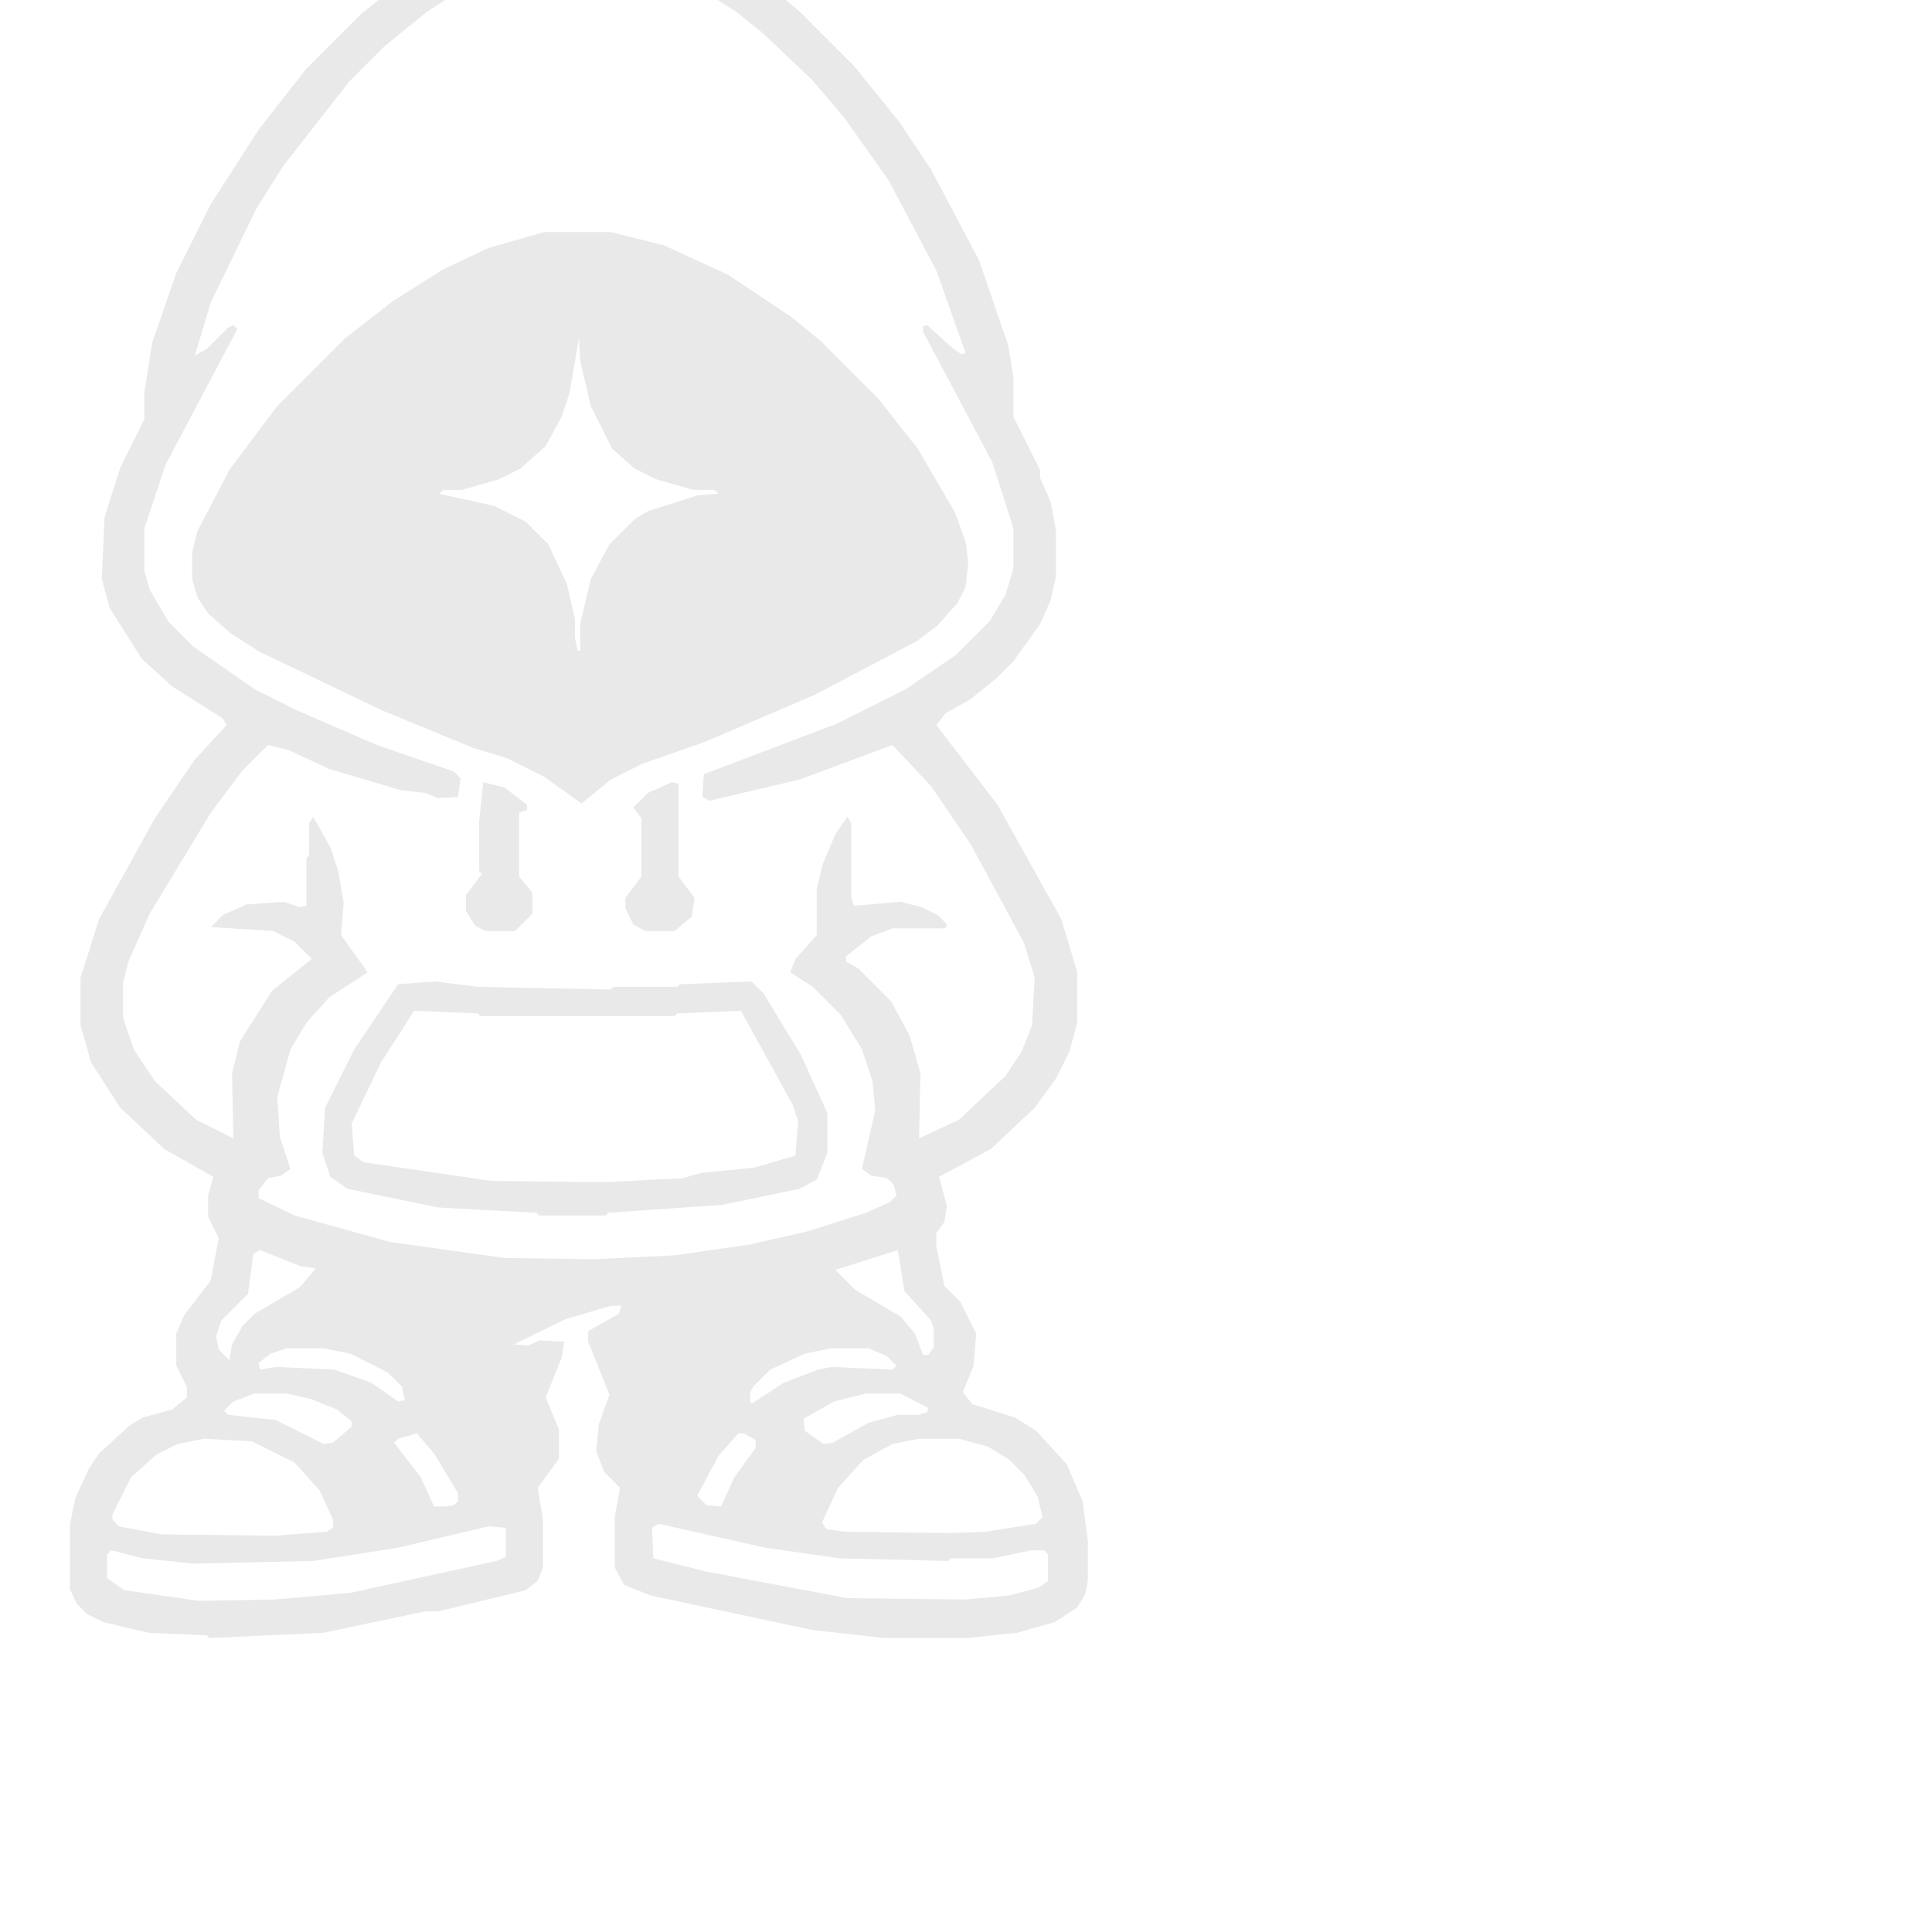
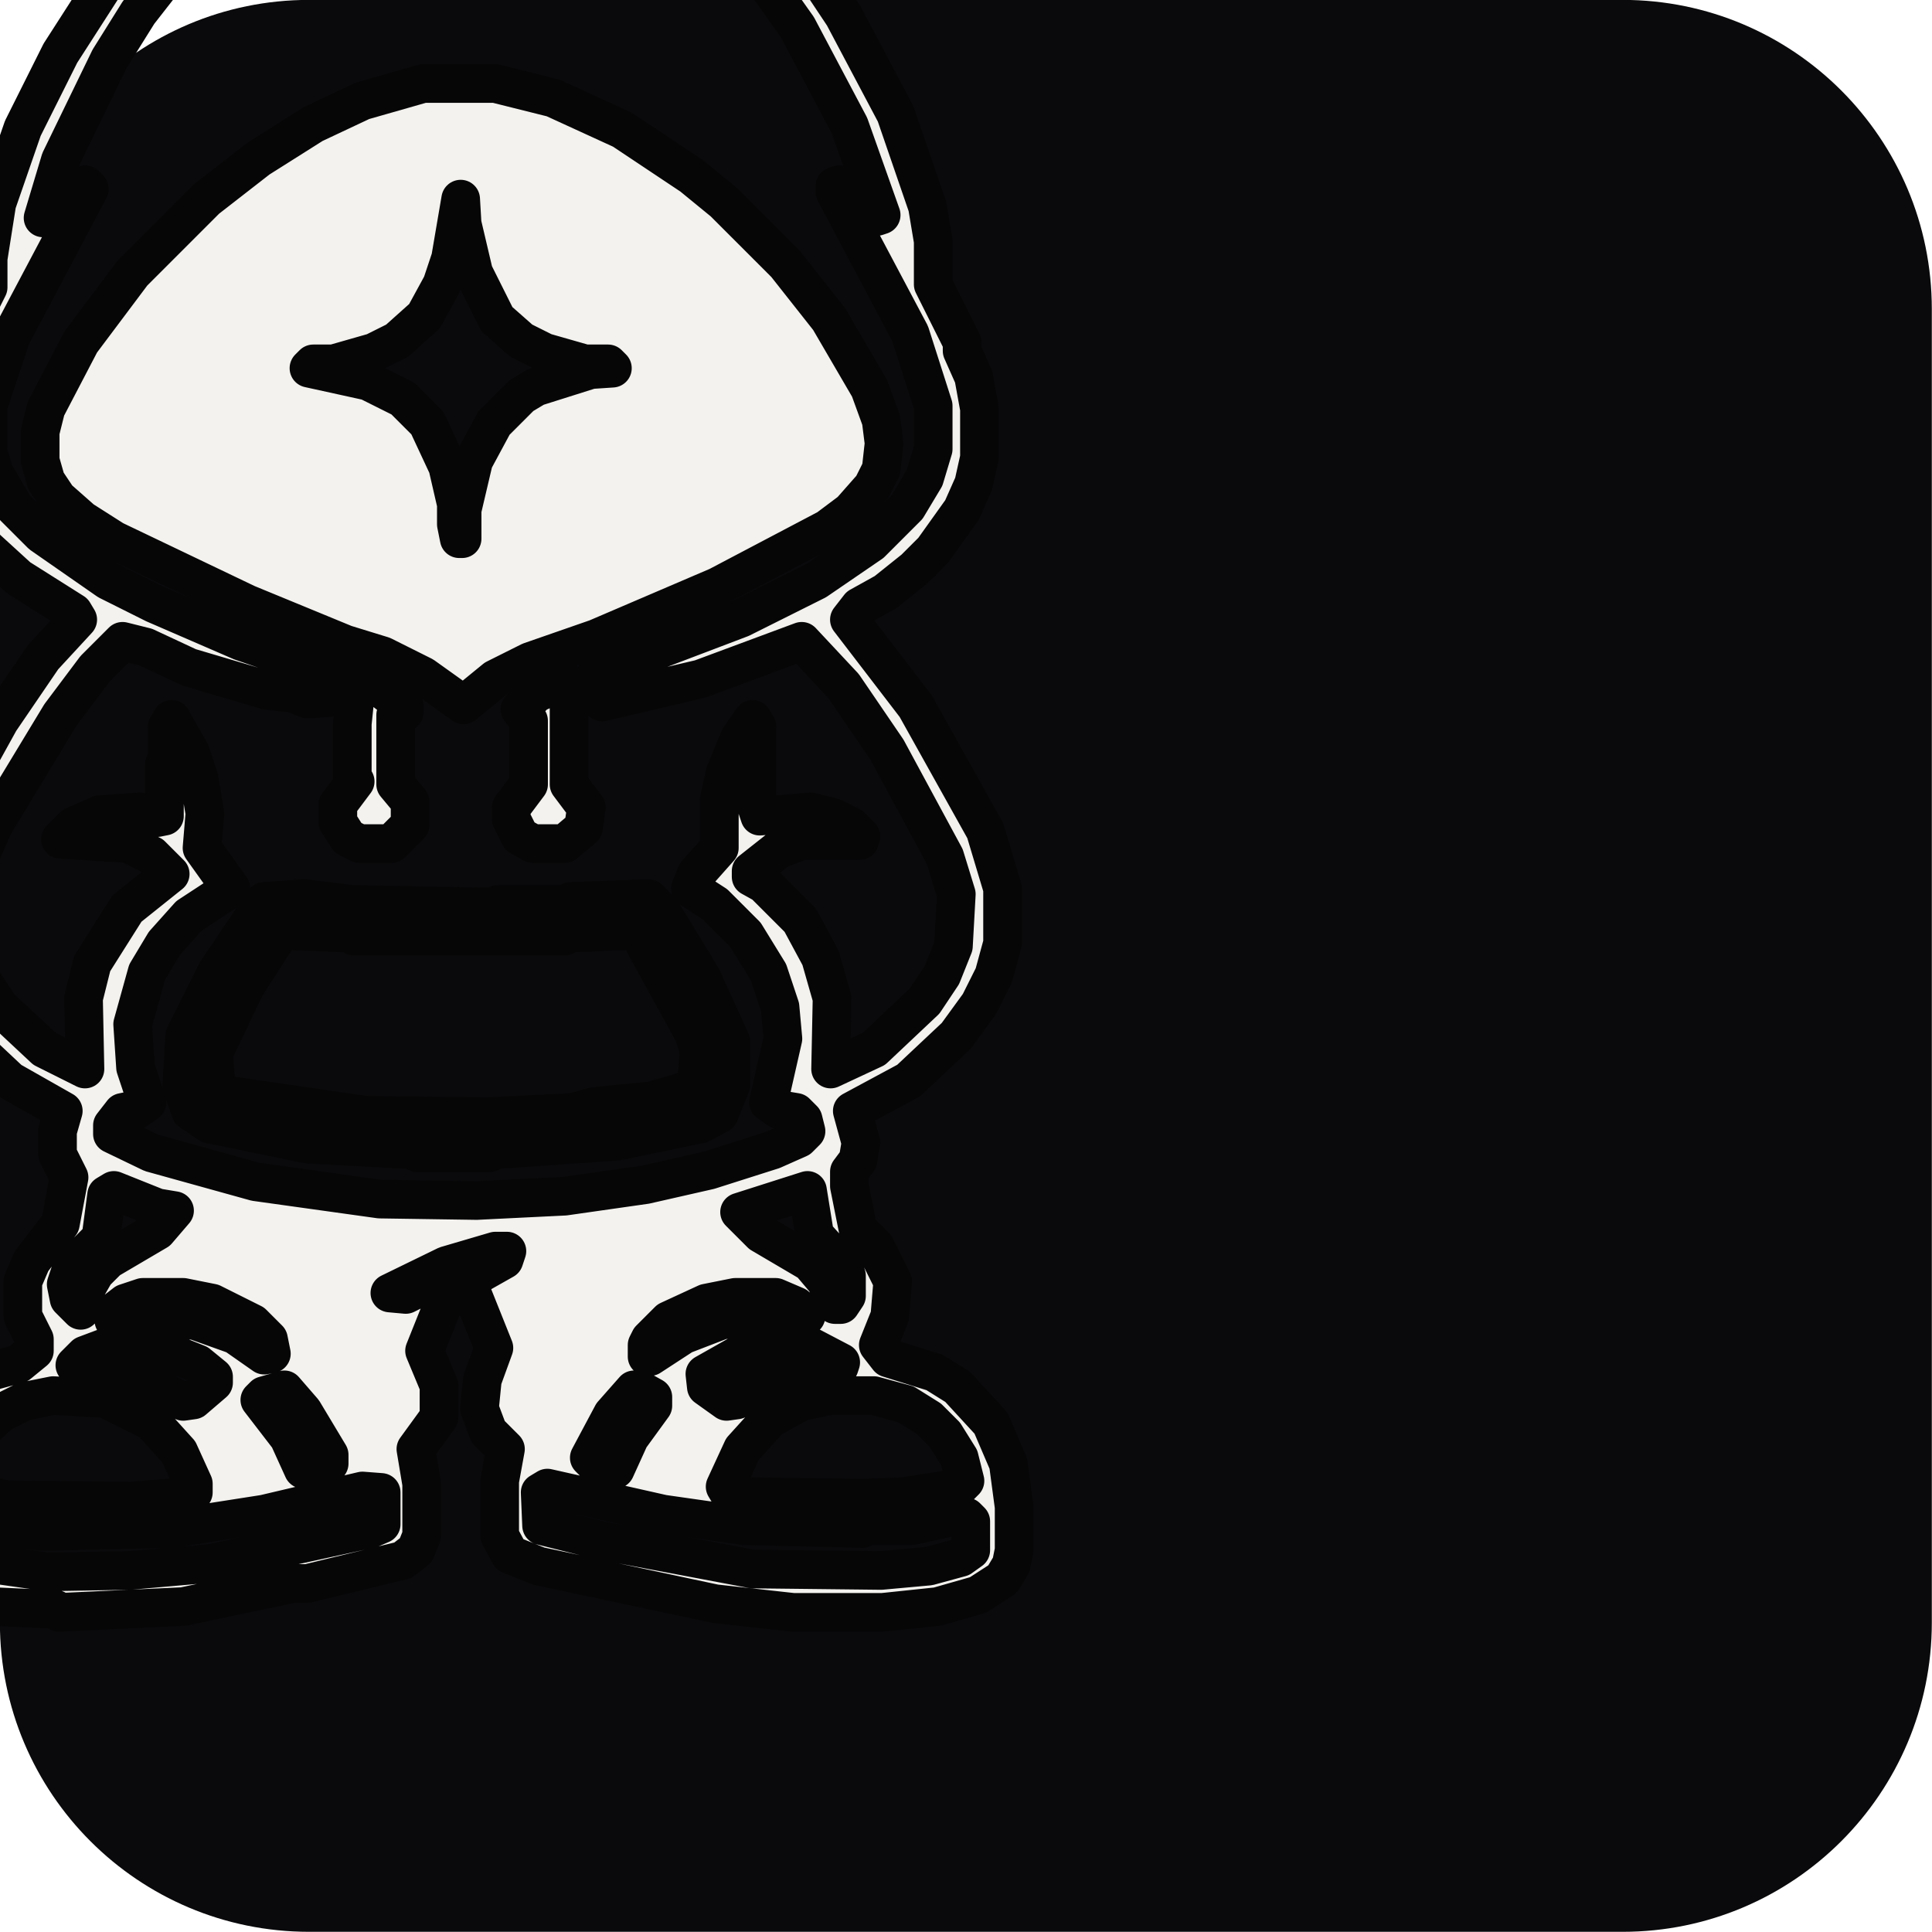
- <svg xmlns="http://www.w3.org/2000/svg" viewBox="145.6 72.1 726.9 726.9" width="64" height="64" role="img" aria-label="WHY GGG">
-   <path d="M509.4,688.4 478.4,688.4 451.4,685.4 390.4,672.4 380.4,668.4 376.9,661.9 376.9,642.9 378.9,631.9 372.9,625.9 369.9,617.9 370.9,607.9 374.9,596.9 366.9,576.9 366.9,572.9 378.4,566.4 379.4,563.4 375.4,563.4 358.4,568.4 338.9,577.9 344.4,578.4 348.4,576.4 357.9,576.9 356.9,582.9 350.9,597.9 355.9,609.9 355.9,620.9 347.9,631.9 349.9,643.9 349.9,661.9 347.9,666.9 343.4,670.4 310.4,678.4 305.4,678.4 267.4,686.4 224.4,688.4 223.4,687.4 201.4,686.4 184.4,682.4 178.4,679.4 174.4,675.4 171.9,669.9 171.9,645.9 173.9,635.9 178.9,624.9 182.9,618.9 194.4,608.4 199.4,605.4 210.4,602.4 215.9,597.9 215.9,593.9 211.9,585.9 211.9,573.9 214.9,566.9 224.9,553.9 227.9,537.9 223.9,529.9 223.9,521.9 225.9,514.9 207.4,504.4 190.9,488.9 179.9,471.9 175.9,457.9 175.9,439.9 182.9,417.9 203.9,379.9 218.9,357.9 230.9,344.9 229.4,342.4 210.4,330.4 198.9,319.9 186.9,300.9 183.9,289.9 184.9,266.9 190.9,247.9 199.9,229.9 199.9,219.9 202.9,200.9 211.9,174.9 224.9,148.9 242.9,120.9 260.9,97.9 281.4,77.4 301.4,61.4 327.4,46.4 347.4,39.4 376.4,38.4 400.4,45.4 417.4,54.4 434.4,66.4 446.4,76.4 466.9,96.9 483.9,117.9 495.9,135.9 513.9,169.9 524.9,201.9 526.9,213.9 526.9,228.9 536.9,248.9 536.9,251.9 540.9,260.9 542.9,271.9 542.9,288.9 540.9,297.9 536.9,306.9 526.9,320.9 520.4,327.4 510.4,335.4 501.4,340.4 497.9,344.9 520.9,374.9 544.9,417.9 550.9,437.9 550.9,456.9 547.9,467.9 542.9,477.9 534.9,488.9 518.4,504.4 498.9,514.9 501.9,525.9 500.9,531.9 497.9,535.9 497.9,540.9 500.9,555.9 506.9,561.9 512.9,573.9 511.9,585.9 507.9,595.9 511.4,600.4 527.4,605.4 535.4,610.4 546.9,622.9 552.9,636.9 554.9,651.9 554.9,666.9 553.9,671.9 550.9,676.9 542.4,682.4 528.4,686.4 509.4,688.4ZM368.9,545.9 399.4,544.4 427.4,540.4 449.4,535.4 471.4,528.4 480.4,524.4 482.9,521.9 481.9,517.9 479.4,515.4 473.4,514.4 469.9,511.9 474.9,489.9 473.9,478.9 469.9,466.9 461.9,453.9 451.4,443.4 442.9,437.9 444.9,432.9 452.9,423.9 452.9,406.9 454.9,397.9 459.9,385.9 464.4,379.4 465.9,381.9 465.9,409.9 466.9,412.9 484.4,411.4 492.4,413.4 498.4,416.4 501.9,419.9 501.4,421.4 481.4,421.4 473.4,424.4 463.9,431.9 463.9,433.9 468.4,436.4 480.9,448.9 487.9,461.9 491.9,475.9 491.4,500.4 506.4,493.4 523.9,476.9 529.9,467.9 533.9,457.9 534.9,439.9 530.9,426.9 510.9,389.9 495.9,367.9 481.4,352.4 446.4,365.4 412.4,373.4 409.9,371.9 410.4,363.4 460.4,344.4 486.4,331.4 505.4,318.4 517.9,305.9 523.9,295.9 526.9,285.9 526.9,270.9 518.9,245.9 492.9,196.9 492.9,194.9 494.4,194.4 504.4,203.4 507.4,205.4 508.9,204.9 497.9,173.9 479.9,139.9 462.9,115.9 450.9,101.9 432.4,84.4 422.4,76.4 400.4,62.4 378.4,53.4 355.4,52.4 341.4,56.4 323.4,65.4 306.4,76.4 290.4,89.4 276.9,102.9 251.9,134.9 241.9,150.9 224.9,185.9 218.9,205.9 223.4,203.4 231.4,195.4 233.4,194.4 234.9,195.9 207.9,246.9 199.9,270.9 199.9,286.9 201.9,293.9 208.9,305.9 218.4,315.4 241.4,331.4 257.4,339.4 287.4,352.4 316.4,362.4 318.9,364.9 317.9,371.9 310.4,372.4 305.4,370.4 296.4,369.4 269.4,361.4 254.4,354.4 246.4,352.4 236.9,361.9 224.9,377.9 201.9,415.9 193.9,433.9 191.9,441.9 191.9,454.9 195.9,466.9 203.9,478.9 219.4,493.4 233.4,500.4 232.9,475.9 235.9,463.9 247.9,444.9 262.9,432.9 256.4,426.4 248.4,422.4 224.9,420.9 229.4,416.4 238.4,412.4 252.4,411.4 258.4,413.4 260.9,412.9 260.9,394.9 261.9,393.9 261.9,381.9 263.4,379.4 269.9,390.9 272.9,399.9 274.9,411.9 273.9,423.9 283.9,437.9 269.4,447.4 260.9,456.9 254.9,466.9 249.9,484.9 250.9,499.9 254.9,511.9 251.4,514.4 246.4,515.4 242.9,519.9 242.9,522.9 256.4,529.4 292.4,539.4 335.4,545.4 368.9,545.9ZM364.4,374.4 350.4,364.4 336.4,357.4 323.4,353.4 289.4,339.4 243.4,317.4 232.4,310.4 223.9,302.9 219.9,296.9 217.9,289.9 217.9,279.9 219.9,271.9 231.9,248.9 249.9,224.9 275.4,199.4 293.4,185.4 312.4,173.4 329.4,165.4 350.4,159.4 375.4,159.4 395.4,164.4 419.4,175.4 443.4,191.4 454.4,200.4 475.9,221.9 490.9,240.9 504.9,264.9 508.9,275.9 509.9,283.9 508.9,292.9 505.9,298.9 498.4,307.4 490.4,313.4 452.4,333.4 410.4,351.4 387.4,359.4 375.4,365.4 364.4,374.4ZM363.9,316.9 363.9,306.9 367.9,289.9 374.9,276.9 384.4,267.4 389.4,264.4 408.4,258.4 415.9,257.9 414.4,256.4 406.4,256.4 392.4,252.4 384.4,248.4 375.9,240.9 367.9,224.9 363.9,207.9 363.4,199.4 359.9,219.9 356.9,228.9 350.9,239.9 341.4,248.4 333.4,252.4 319.4,256.4 312.4,256.4 310.9,257.9 331.4,262.4 343.4,268.4 351.9,276.9 358.9,291.9 361.9,304.9 361.9,311.9 362.9,316.9 363.9,316.9ZM339.4,422.4 328.4,422.4 324.4,420.4 320.9,414.9 320.9,408.9 326.9,400.9 325.9,399.9 325.9,380.9 327.4,366.4 335.4,368.4 343.9,374.9 343.9,376.9 340.9,377.9 340.9,401.9 345.9,407.9 345.9,415.9 339.4,422.4ZM399.4,422.4 388.4,422.4 383.9,419.9 380.9,413.9 380.9,409.9 386.9,401.9 386.9,379.9 383.9,375.9 389.4,370.4 398.4,366.4 400.9,366.9 400.9,401.9 406.9,409.9 405.9,416.9 399.4,422.4ZM373.4,529.4 348.4,529.4 347.4,528.4 310.4,526.4 276.4,519.4 269.9,514.9 266.9,505.9 267.9,488.9 278.9,466.9 295.4,442.4 309.4,441.4 325.4,443.4 375.4,444.4 376.4,443.4 400.4,443.4 401.4,442.4 428.4,441.4 432.9,445.9 446.9,468.9 456.9,490.9 456.9,505.9 452.9,515.9 446.4,519.4 417.4,525.4 374.4,528.4 373.4,529.4ZM372.9,516.9 402.4,515.4 409.4,513.4 429.4,511.4 444.9,506.9 445.9,493.9 443.9,487.9 424.4,452.4 400.4,453.4 399.4,454.4 326.4,454.4 325.4,453.4 301.4,452.4 288.9,471.9 277.9,494.9 278.9,506.9 282.4,509.4 330.4,516.4 372.9,516.9ZM231.9,583.9 232.9,577.9 236.9,570.9 241.4,566.4 258.4,556.4 264.4,549.4 258.4,548.4 243.4,542.4 240.9,543.9 238.9,558.9 228.9,568.9 226.9,574.9 227.9,579.9 231.9,583.9ZM494.9,581.9 496.9,578.9 496.9,571.9 495.9,568.9 485.9,557.9 483.4,542.4 459.9,549.9 467.4,557.4 484.4,567.4 489.9,573.9 492.9,581.9 494.9,581.9ZM297.9,598.9 296.9,593.9 291.4,588.4 277.4,581.4 267.4,579.4 253.4,579.4 247.4,581.4 242.9,584.9 243.4,587.4 249.4,586.4 271.4,587.4 285.4,592.4 295.4,599.4 297.9,598.9ZM428.9,599.9 440.4,592.4 453.4,587.4 458.4,586.4 481.4,587.4 482.9,585.9 479.4,582.4 472.4,579.4 458.4,579.4 448.4,581.4 435.4,587.4 428.9,593.9 427.9,595.9 427.9,599.9 428.9,599.9ZM270.9,614.9 277.9,608.9 277.9,606.9 272.4,602.4 262.4,598.4 253.4,596.4 241.4,596.4 233.4,599.4 229.9,602.9 231.4,604.4 249.4,606.4 267.4,615.4 270.9,614.9ZM458.9,614.9 472.4,607.4 483.4,604.4 491.4,604.4 494.4,603.4 494.9,601.9 484.4,596.4 471.4,596.4 459.4,599.4 447.9,605.9 448.4,610.4 455.4,615.4 458.9,614.9ZM312.9,638.9 316.4,638.4 317.9,636.9 317.9,633.9 308.9,618.9 302.4,611.4 295.4,613.4 293.9,614.9 303.9,627.9 308.9,638.9 312.9,638.9ZM416.9,638.9 421.9,627.9 429.9,616.9 429.9,613.9 425.4,611.4 423.4,611.4 415.9,619.9 407.9,634.9 411.4,638.4 416.9,638.9ZM248.9,649.9 268.4,648.4 270.9,646.9 270.9,643.9 265.9,632.9 256.4,622.4 240.4,614.4 222.4,613.4 212.4,615.4 204.4,619.4 194.9,627.9 187.9,641.9 187.9,643.9 190.4,646.4 206.4,649.4 248.9,649.9ZM502.9,648.9 516.4,648.4 535.4,645.4 537.9,642.9 535.9,634.9 530.9,626.9 525.4,621.4 517.4,616.4 506.4,613.4 491.4,613.4 481.4,615.4 470.4,621.4 460.9,631.9 454.9,644.9 456.4,647.4 463.4,648.4 502.9,648.9ZM508.9,673.9 525.4,672.4 536.4,669.4 539.9,666.9 539.9,656.9 538.4,655.4 533.4,655.4 519.4,658.4 503.4,658.4 502.4,659.4 461.4,658.4 433.4,654.4 393.4,645.4 390.9,646.9 391.4,658.4 411.4,663.4 464.4,673.4 508.9,673.9ZM248.9,673.9 277.4,671.4 332.4,659.4 335.9,657.9 335.9,646.9 329.4,646.4 295.4,654.4 263.4,659.4 218.4,660.4 199.4,658.4 187.4,655.4 185.9,656.9 185.9,665.9 192.4,670.4 220.4,674.4 248.9,673.9Z" fill="#e9e9ea" fill-rule="evenodd" />
+ <svg xmlns="http://www.w3.org/2000/svg" viewBox="174.8 101.3 668.5 668.5" width="128" height="128" role="img" aria-label="WHY GGG">
+   <rect x="174.765" y="101.265" width="668.47" height="668.47" rx="107.0" fill="#0a0a0c" />
+   <path d="M480.2,659.2 449.2,659.2 422.2,656.2 361.2,643.2 351.2,639.2 347.7,632.7 347.7,613.7 349.7,602.7 343.7,596.7 340.7,588.7 341.7,578.7 345.7,567.7 337.7,547.7 337.7,543.7 349.2,537.2 350.2,534.2 346.2,534.2 329.2,539.2 309.7,548.7 315.2,549.2 319.2,547.2 328.7,547.7 327.7,553.7 321.7,568.7 326.7,580.7 326.7,591.7 318.7,602.7 320.7,614.7 320.7,632.7 318.7,637.7 314.2,641.2 281.2,649.2 276.2,649.2 238.2,657.2 195.2,659.2 194.2,658.2 172.2,657.2 155.2,653.2 149.2,650.2 145.2,646.2 142.7,640.7 142.7,616.7 144.7,606.7 149.7,595.7 153.7,589.7 165.2,579.2 170.2,576.2 181.2,573.2 186.7,568.7 186.7,564.7 182.7,556.7 182.7,544.7 185.7,537.7 195.7,524.7 198.7,508.7 194.7,500.7 194.7,492.7 196.7,485.7 178.2,475.2 161.7,459.7 150.7,442.7 146.7,428.7 146.7,410.7 153.7,388.7 174.7,350.7 189.7,328.7 201.7,315.7 200.2,313.2 181.2,301.2 169.7,290.7 157.7,271.7 154.7,260.7 155.7,237.7 161.7,218.7 170.7,200.7 170.7,190.7 173.7,171.7 182.7,145.7 195.7,119.7 213.7,91.7 231.7,68.7 252.2,48.2 272.2,32.2 298.2,17.2 318.2,10.2 347.2,9.2 371.2,16.2 388.2,25.2 405.2,37.2 417.2,47.2 437.7,67.7 454.7,88.7 466.7,106.7 484.7,140.7 495.7,172.7 497.7,184.7 497.7,199.7 507.7,219.7 507.7,222.7 511.7,231.7 513.7,242.7 513.7,259.7 511.7,268.7 507.7,277.7 497.7,291.7 491.2,298.2 481.2,306.2 472.2,311.2 468.7,315.7 491.7,345.7 515.7,388.7 521.7,408.7 521.7,427.7 518.7,438.7 513.7,448.7 505.7,459.7 489.2,475.2 469.7,485.7 472.7,496.7 471.7,502.7 468.7,506.7 468.7,511.7 471.7,526.7 477.7,532.7 483.7,544.7 482.7,556.7 478.7,566.7 482.2,571.2 498.2,576.2 506.2,581.2 517.7,593.7 523.7,607.7 525.7,622.7 525.7,637.7 524.7,642.7 521.7,647.7 513.2,653.2 499.2,657.2 480.2,659.2ZM339.7,516.7 370.2,515.2 398.2,511.2 420.2,506.2 442.2,499.2 451.2,495.2 453.7,492.7 452.7,488.7 450.2,486.2 444.2,485.2 440.7,482.7 445.7,460.7 444.7,449.7 440.7,437.7 432.7,424.7 422.2,414.2 413.7,408.7 415.7,403.7 423.7,394.7 423.7,377.7 425.7,368.7 430.7,356.7 435.2,350.2 436.7,352.7 436.7,380.7 437.7,383.7 455.2,382.2 463.2,384.2 469.2,387.2 472.7,390.7 472.2,392.2 452.2,392.2 444.2,395.2 434.7,402.7 434.7,404.7 439.2,407.2 451.7,419.7 458.7,432.7 462.7,446.7 462.2,471.2 477.2,464.2 494.7,447.7 500.7,438.7 504.7,428.7 505.7,410.7 501.7,397.7 481.7,360.7 466.7,338.7 452.2,323.2 417.2,336.2 383.2,344.2 380.7,342.7 381.2,334.2 431.2,315.2 457.2,302.2 476.2,289.2 488.7,276.7 494.7,266.7 497.7,256.7 497.7,241.7 489.7,216.7 463.7,167.7 463.7,165.7 465.2,165.2 475.2,174.2 478.2,176.2 479.7,175.7 468.7,144.7 450.7,110.7 433.7,86.7 421.7,72.7 403.2,55.2 393.2,47.2 371.2,33.2 349.2,24.2 326.2,23.2 312.2,27.2 294.2,36.2 277.2,47.2 261.2,60.2 247.7,73.7 222.7,105.7 212.7,121.7 195.7,156.7 189.7,176.7 194.2,174.2 202.2,166.2 204.2,165.2 205.7,166.7 178.7,217.7 170.7,241.7 170.7,257.7 172.7,264.7 179.7,276.7 189.2,286.2 212.2,302.2 228.2,310.2 258.2,323.2 287.2,333.2 289.7,335.7 288.7,342.7 281.2,343.2 276.2,341.2 267.2,340.2 240.2,332.2 225.2,325.2 217.2,323.2 207.7,332.7 195.7,348.7 172.7,386.7 164.7,404.7 162.7,412.7 162.7,425.7 166.7,437.7 174.7,449.7 190.2,464.2 204.2,471.2 203.7,446.7 206.7,434.7 218.7,415.7 233.7,403.7 227.2,397.2 219.2,393.2 195.7,391.7 200.2,387.2 209.2,383.2 223.2,382.2 229.2,384.2 231.7,383.7 231.7,365.7 232.7,364.7 232.7,352.7 234.2,350.2 240.7,361.7 243.7,370.7 245.7,382.7 244.7,394.7 254.7,408.7 240.2,418.2 231.7,427.7 225.7,437.7 220.7,455.7 221.7,470.7 225.7,482.7 222.2,485.2 217.2,486.2 213.7,490.7 213.7,493.7 227.2,500.2 263.2,510.2 306.2,516.2 339.7,516.7ZM335.2,345.2 321.2,335.2 307.2,328.2 294.2,324.2 260.2,310.2 214.2,288.2 203.2,281.2 194.7,273.7 190.7,267.7 188.7,260.7 188.7,250.7 190.7,242.7 202.7,219.7 220.7,195.7 246.2,170.2 264.2,156.2 283.2,144.2 300.2,136.2 321.2,130.2 346.2,130.2 366.2,135.2 390.2,146.2 414.2,162.2 425.2,171.2 446.7,192.7 461.7,211.7 475.7,235.7 479.7,246.7 480.7,254.7 479.7,263.7 476.7,269.7 469.2,278.2 461.2,284.2 423.2,304.2 381.2,322.2 358.2,330.2 346.2,336.2 335.2,345.2ZM334.7,287.7 334.7,277.7 338.7,260.7 345.7,247.7 355.2,238.2 360.2,235.2 379.2,229.2 386.7,228.7 385.2,227.2 377.2,227.2 363.2,223.2 355.2,219.2 346.7,211.7 338.7,195.7 334.7,178.7 334.2,170.2 330.7,190.7 327.7,199.7 321.7,210.7 312.2,219.2 304.2,223.2 290.2,227.2 283.2,227.2 281.7,228.7 302.2,233.2 314.2,239.2 322.7,247.7 329.7,262.7 332.7,275.7 332.7,282.7 333.7,287.7 334.7,287.7ZM310.2,393.2 299.2,393.2 295.2,391.2 291.7,385.7 291.7,379.7 297.7,371.7 296.7,370.7 296.7,351.7 298.2,337.2 306.2,339.2 314.7,345.7 314.7,347.7 311.7,348.7 311.7,372.7 316.7,378.7 316.7,386.7 310.2,393.2ZM370.2,393.2 359.2,393.2 354.7,390.7 351.7,384.7 351.7,380.7 357.7,372.7 357.7,350.7 354.7,346.7 360.2,341.2 369.2,337.2 371.7,337.7 371.7,372.7 377.7,380.7 376.7,387.7 370.2,393.2ZM344.2,500.2 319.2,500.2 318.2,499.2 281.2,497.2 247.2,490.2 240.7,485.7 237.7,476.7 238.7,459.7 249.7,437.7 266.2,413.2 280.2,412.2 296.2,414.2 346.2,415.2 347.2,414.2 371.2,414.2 372.2,413.2 399.2,412.2 403.7,416.7 417.7,439.7 427.7,461.7 427.7,476.7 423.7,486.7 417.2,490.2 388.2,496.2 345.2,499.2 344.2,500.2ZM343.7,487.7 373.2,486.2 380.2,484.2 400.2,482.2 415.7,477.7 416.7,464.7 414.7,458.7 395.2,423.2 371.2,424.2 370.2,425.2 297.2,425.2 296.2,424.2 272.2,423.2 259.7,442.7 248.7,465.7 249.7,477.7 253.2,480.2 301.2,487.2 343.7,487.7ZM202.7,554.7 203.7,548.7 207.7,541.7 212.2,537.2 229.2,527.2 235.2,520.2 229.2,519.2 214.2,513.2 211.7,514.7 209.7,529.7 199.7,539.7 197.7,545.7 198.7,550.7 202.7,554.7ZM465.7,552.7 467.7,549.7 467.7,542.7 466.7,539.7 456.7,528.7 454.2,513.2 430.7,520.7 438.2,528.2 455.2,538.2 460.7,544.7 463.7,552.7 465.7,552.7ZM268.7,569.7 267.7,564.7 262.2,559.2 248.2,552.2 238.2,550.2 224.2,550.2 218.2,552.2 213.7,555.7 214.2,558.2 220.2,557.2 242.2,558.2 256.2,563.2 266.2,570.2 268.7,569.7ZM399.7,570.7 411.2,563.2 424.2,558.2 429.2,557.2 452.2,558.2 453.7,556.7 450.2,553.2 443.2,550.2 429.2,550.2 419.2,552.2 406.2,558.2 399.7,564.7 398.7,566.7 398.7,570.7 399.7,570.7ZM241.7,585.7 248.7,579.7 248.7,577.7 243.2,573.2 233.2,569.2 224.2,567.2 212.2,567.2 204.2,570.2 200.7,573.7 202.2,575.2 220.2,577.2 238.2,586.2 241.7,585.7ZM429.7,585.7 443.2,578.2 454.2,575.2 462.2,575.2 465.2,574.2 465.7,572.7 455.2,567.2 442.2,567.2 430.2,570.2 418.7,576.7 419.2,581.2 426.2,586.2 429.7,585.7ZM283.7,609.7 287.2,609.2 288.7,607.7 288.7,604.7 279.7,589.7 273.2,582.2 266.2,584.2 264.7,585.7 274.7,598.7 279.7,609.7 283.7,609.7ZM387.7,609.7 392.7,598.7 400.7,587.7 400.7,584.7 396.2,582.2 394.2,582.2 386.7,590.7 378.7,605.7 382.2,609.2 387.7,609.7ZM219.7,620.7 239.2,619.2 241.7,617.7 241.7,614.7 236.7,603.7 227.2,593.2 211.2,585.2 193.2,584.2 183.2,586.2 175.2,590.2 165.7,598.7 158.7,612.7 158.7,614.7 161.2,617.2 177.2,620.2 219.7,620.7ZM473.7,619.7 487.2,619.2 506.2,616.2 508.7,613.7 506.7,605.7 501.7,597.7 496.2,592.2 488.2,587.2 477.2,584.2 462.2,584.2 452.2,586.2 441.2,592.2 431.7,602.7 425.7,615.7 427.2,618.2 434.2,619.2 473.7,619.7ZM479.7,644.7 496.2,643.2 507.2,640.2 510.7,637.7 510.7,627.7 509.2,626.2 504.2,626.2 490.2,629.2 474.2,629.2 473.2,630.2 432.2,629.2 404.2,625.2 364.2,616.2 361.7,617.7 362.2,629.2 382.2,634.2 435.2,644.2 479.7,644.7ZM219.7,644.7 248.2,642.2 303.2,630.2 306.7,628.7 306.7,617.7 300.2,617.2 266.2,625.2 234.2,630.2 189.2,631.2 170.2,629.2 158.2,626.2 156.7,627.7 156.7,636.7 163.2,641.2 191.2,645.2 219.7,644.7Z" fill="#f4f2ee" fill-rule="evenodd" stroke="#060607" stroke-width="13.37" stroke-linejoin="round" />
</svg>
